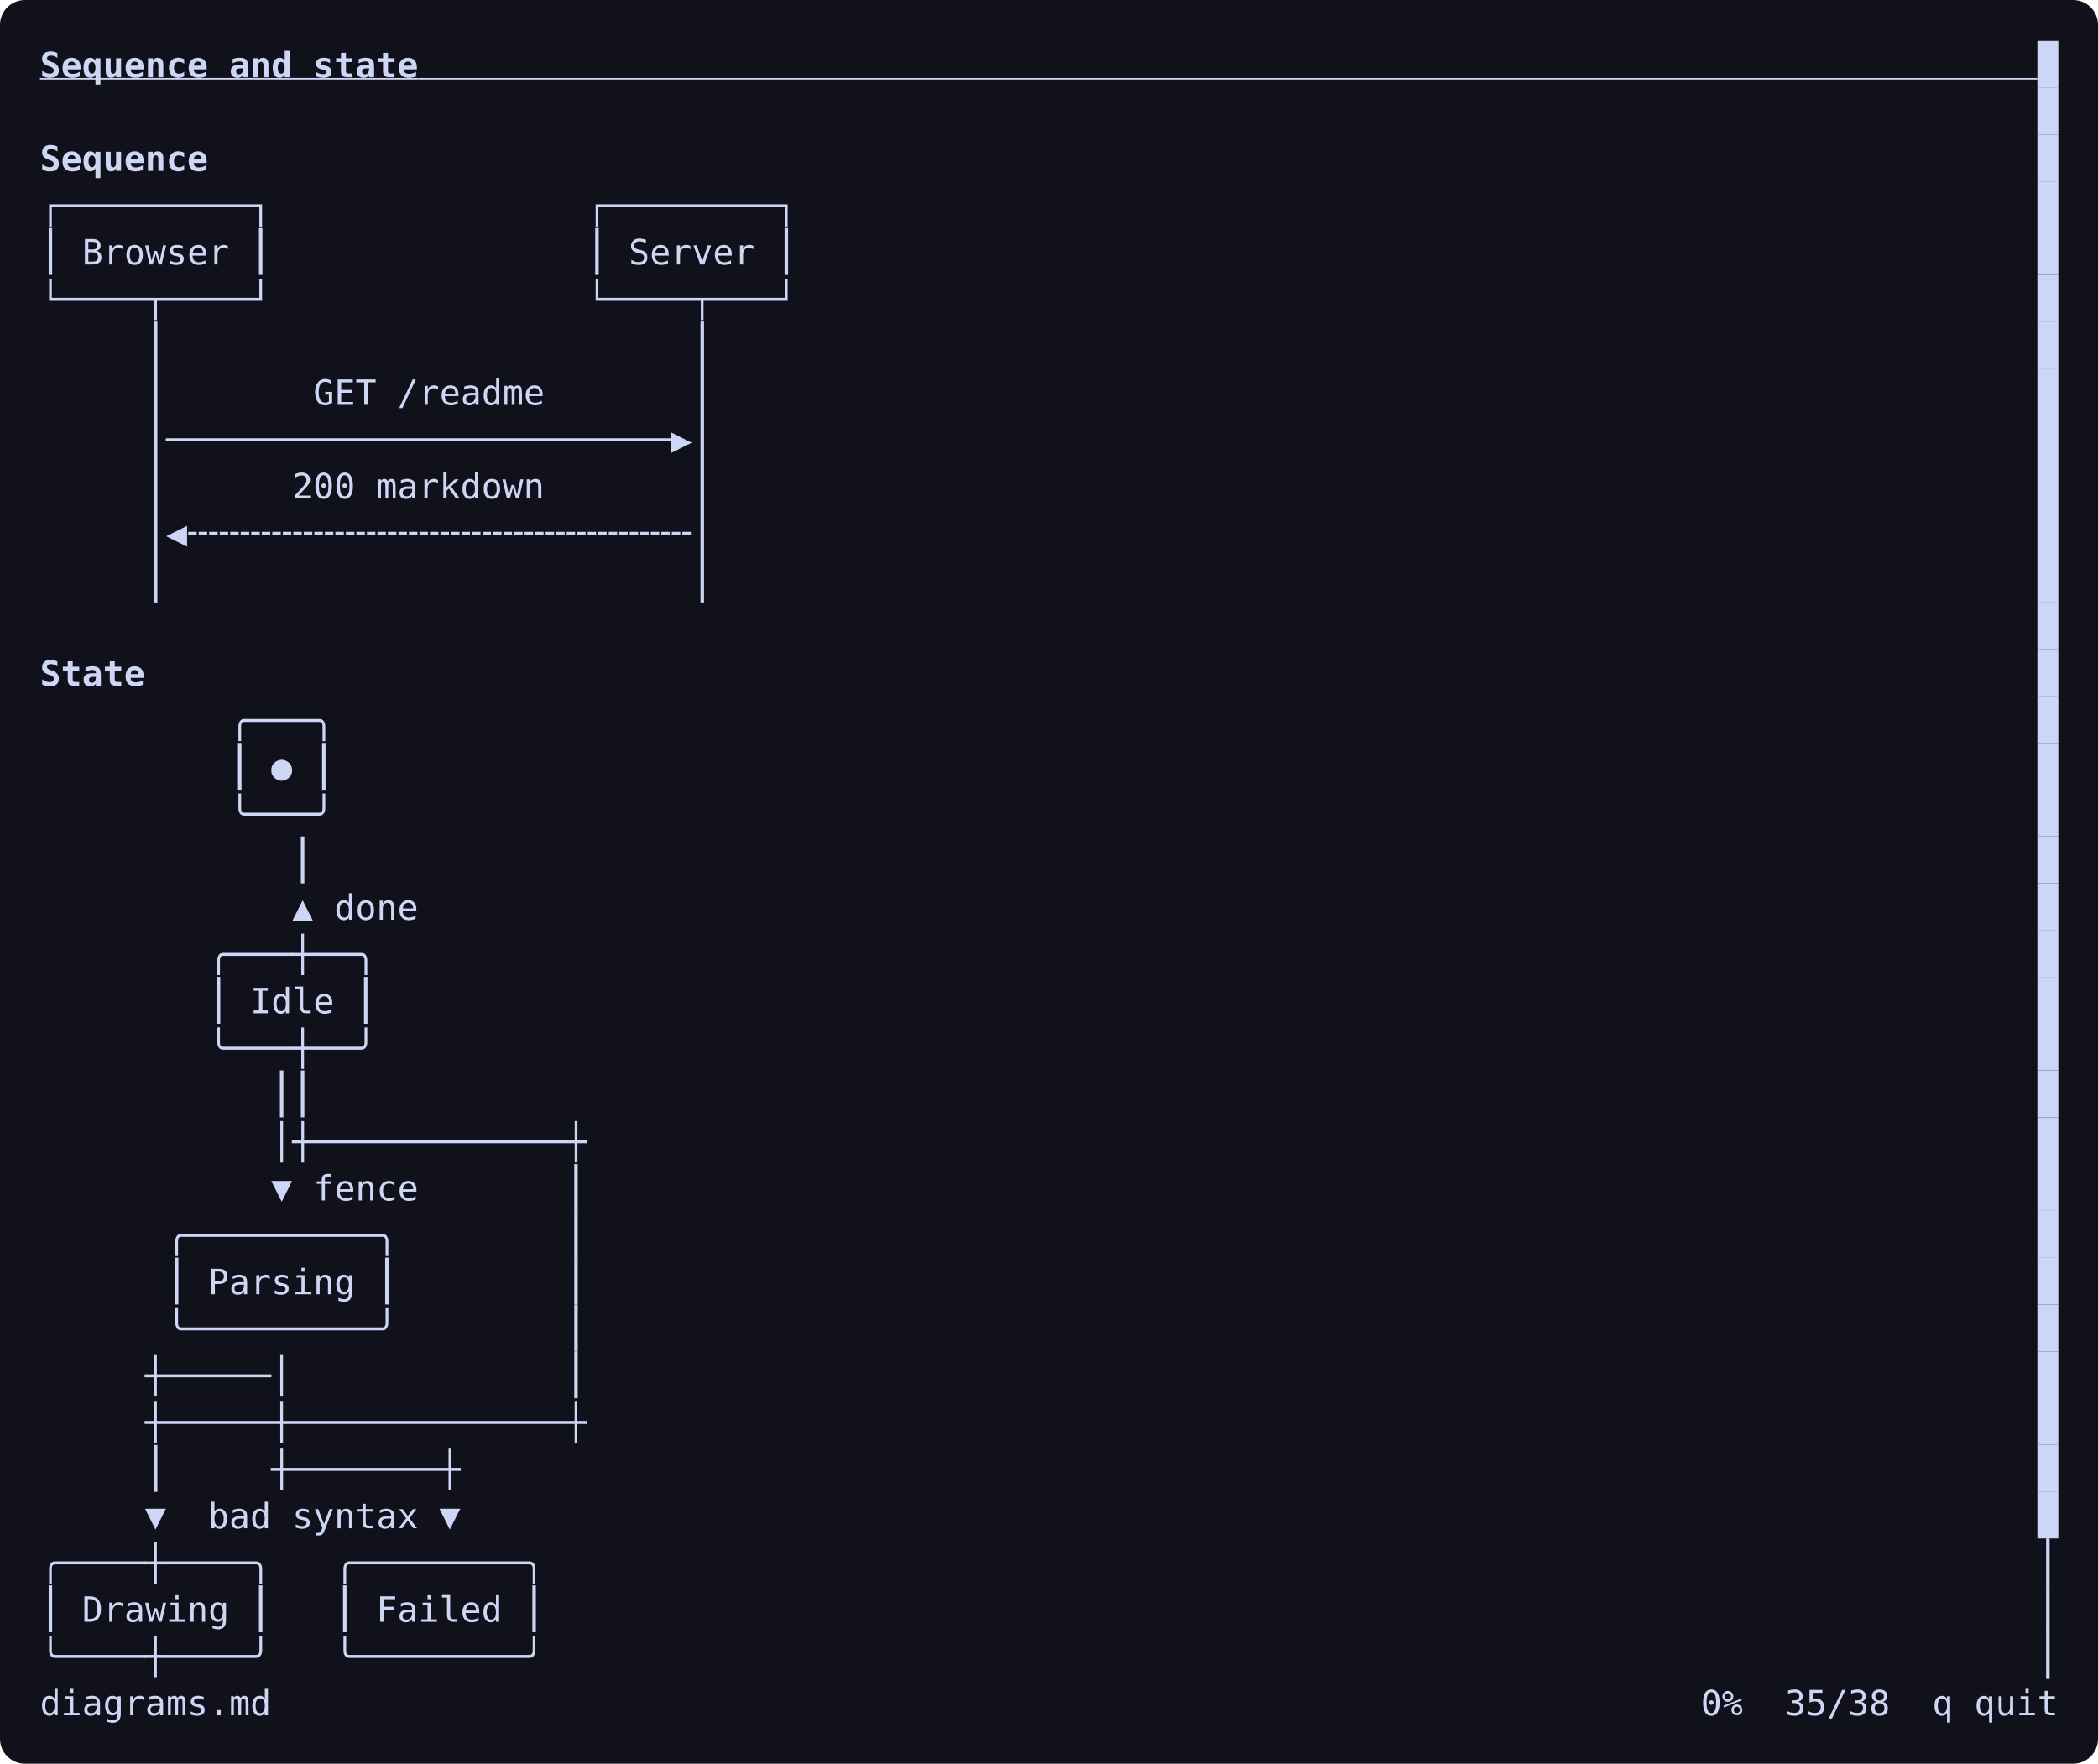
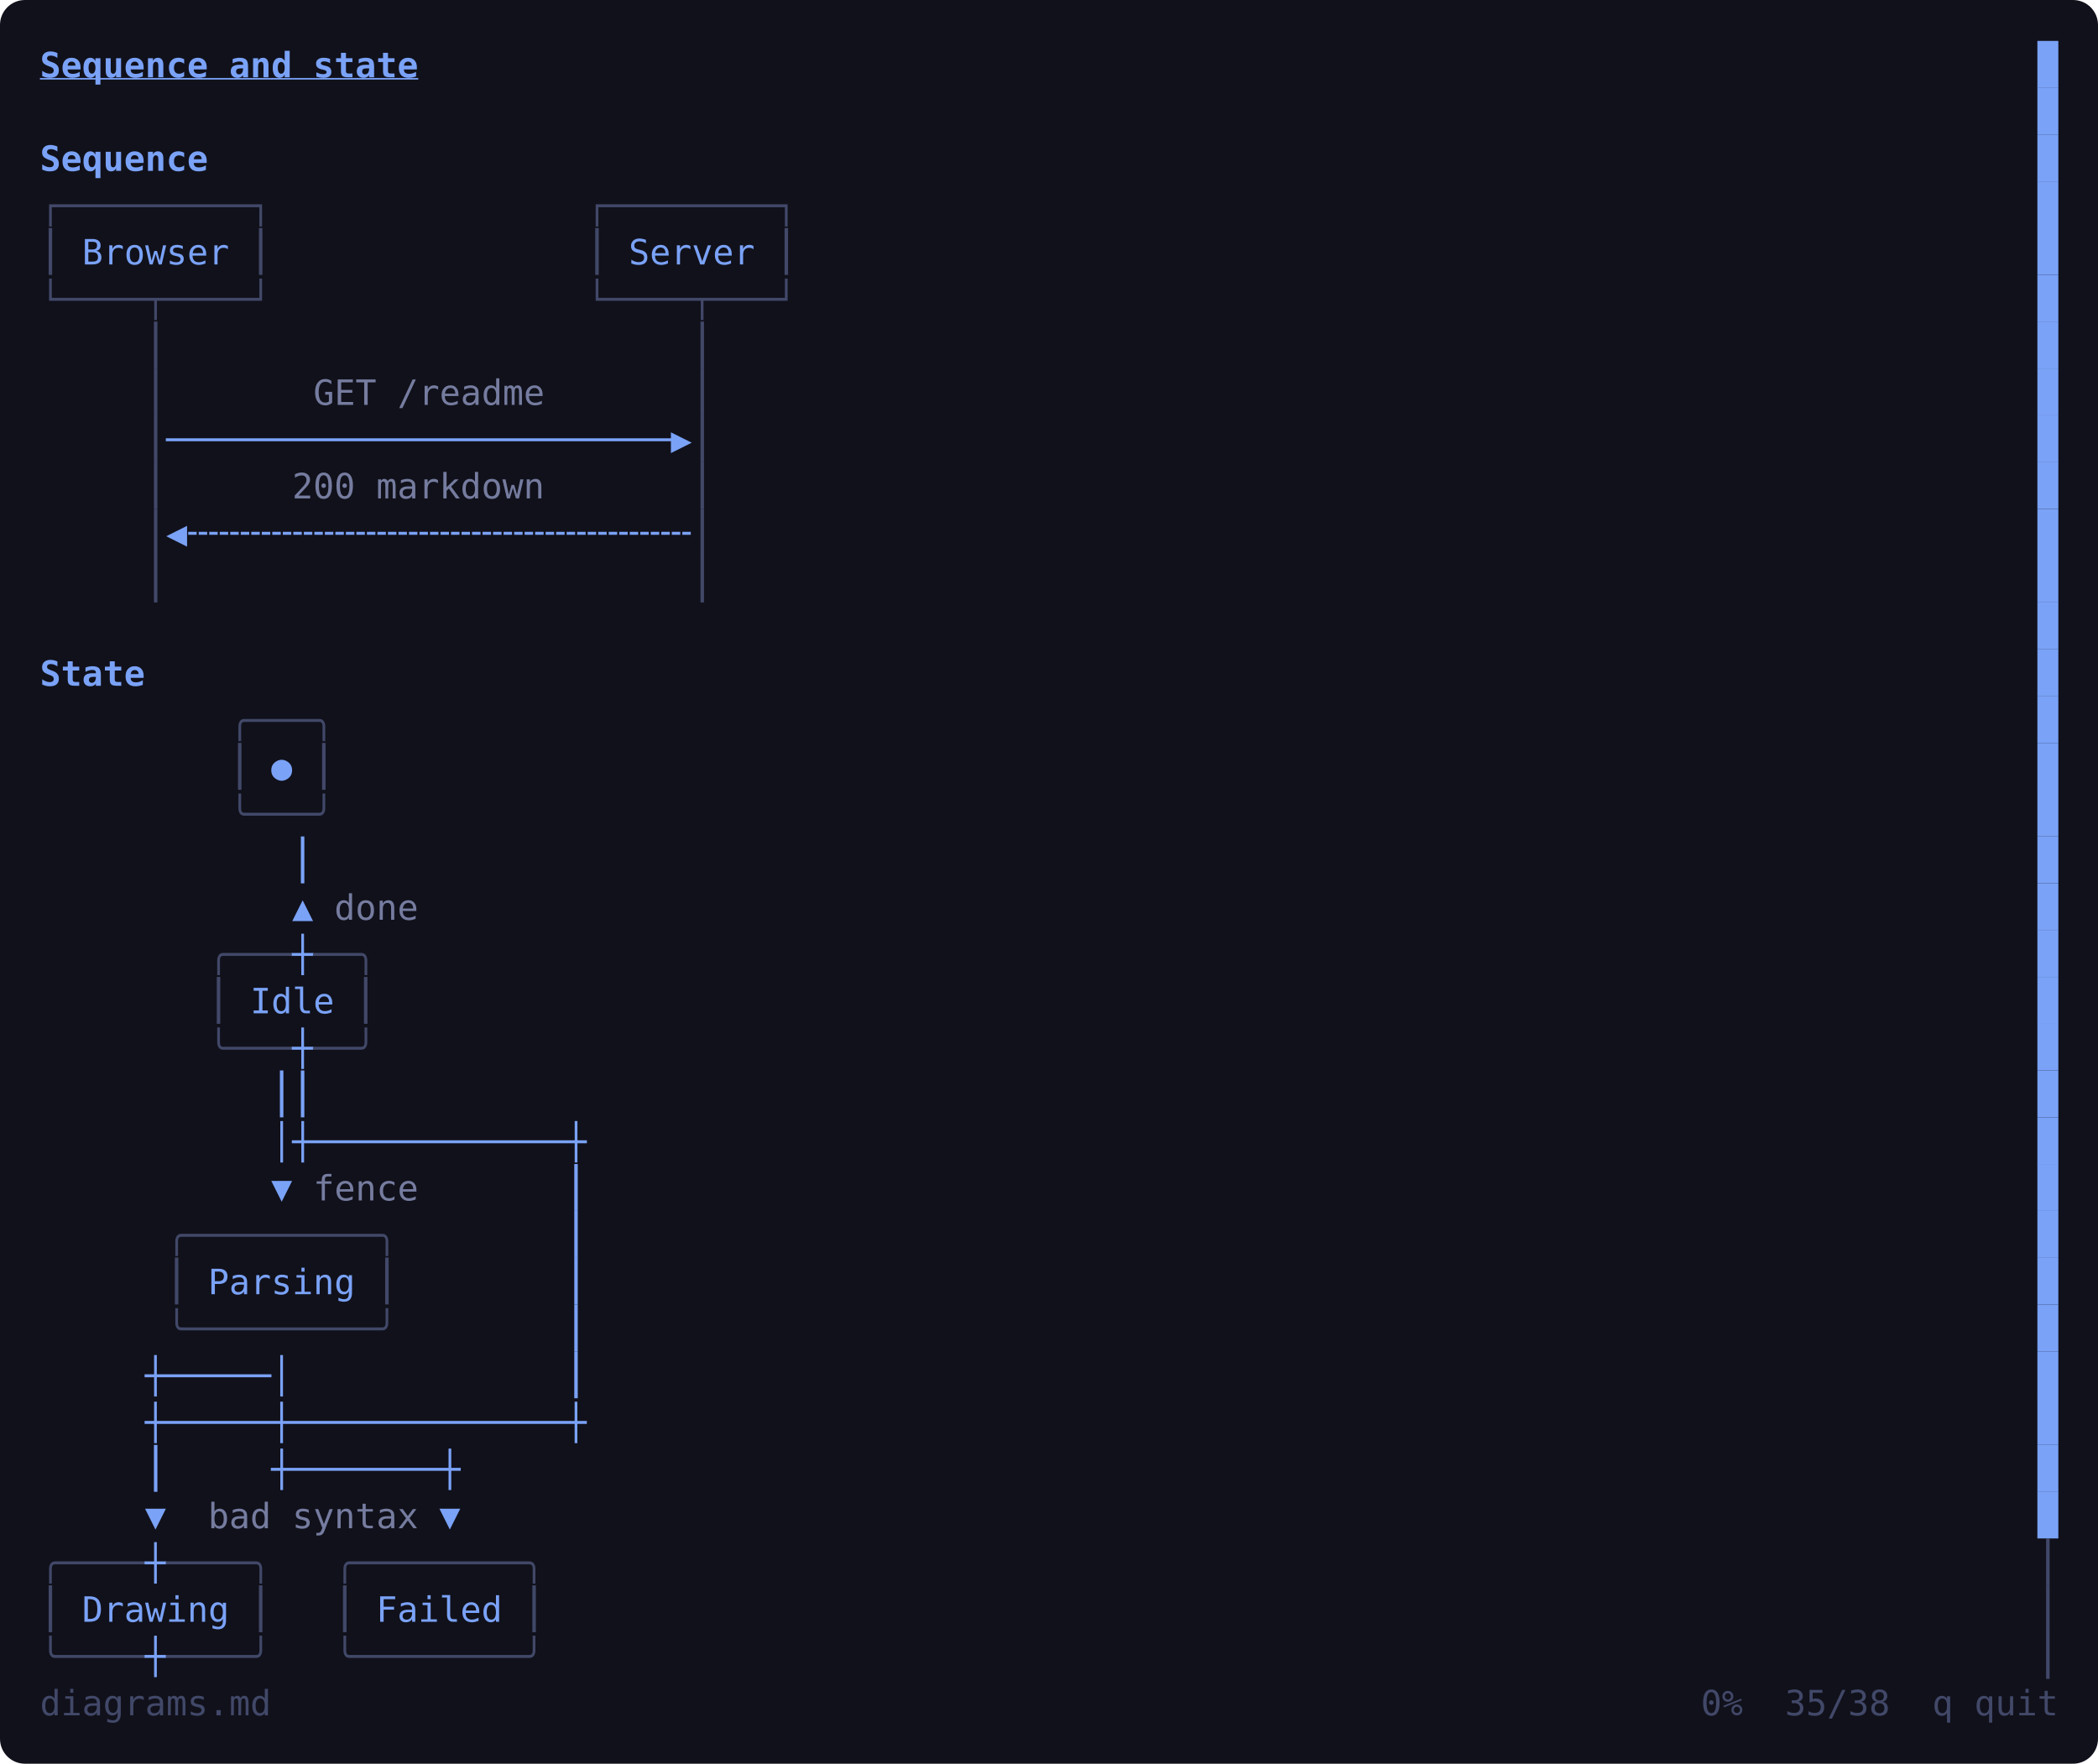
<svg xmlns="http://www.w3.org/2000/svg" width="841" height="707" viewBox="0 0 841 707" font-family="ui-monospace,SFMono-Regular,Menlo,Consolas,monospace" font-size="14" fill="#cdd6f4">
  <rect width="841" height="707" rx="10" fill="#11111b" />
-   <text x="16.0" y="31.0" textLength="101.1" lengthAdjust="spacingAndGlyphs" xml:space="preserve" font-weight="600" text-decoration="underline">Sequence and</text>
-   <text x="117.1" y="31.0" textLength="50.6" lengthAdjust="spacingAndGlyphs" xml:space="preserve" font-weight="600" text-decoration="underline"> state</text>
-   <text x="167.7" y="31.0" textLength="649.0" lengthAdjust="spacingAndGlyphs" xml:space="preserve" font-weight="600" text-decoration="underline">                                                                             </text>
-   <rect x="816.7" y="16.4" width="8.4" height="18.8" fill="#cdd6f4" />
+   <text x="16.0" y="31.0" textLength="101.1" lengthAdjust="spacingAndGlyphs" xml:space="preserve" fill="#7aa2f7" font-weight="600" text-decoration="underline">Sequence and</text>
+   <text x="117.1" y="31.0" textLength="50.6" lengthAdjust="spacingAndGlyphs" xml:space="preserve" fill="#7aa2f7" font-weight="600" text-decoration="underline"> state</text>
+   <text x="167.7" y="31.0" textLength="649.0" lengthAdjust="spacingAndGlyphs" xml:space="preserve">                                                                             </text>
+   <rect x="816.7" y="16.4" width="8.4" height="18.8" fill="#7aa2f7" />
  <text x="16.0" y="49.8" textLength="800.7" lengthAdjust="spacingAndGlyphs" xml:space="preserve">                                                                                               </text>
-   <rect x="816.7" y="35.1" width="8.4" height="18.8" fill="#cdd6f4" />
-   <text x="16.0" y="68.5" textLength="67.4" lengthAdjust="spacingAndGlyphs" xml:space="preserve" font-weight="600">Sequence</text>
-   <text x="83.4" y="68.5" textLength="733.2" lengthAdjust="spacingAndGlyphs" xml:space="preserve" font-weight="600">                                                                                       </text>
-   <rect x="816.7" y="53.9" width="8.4" height="18.8" fill="#cdd6f4" />
-   <text x="16.0" y="87.3" textLength="92.7" lengthAdjust="spacingAndGlyphs" xml:space="preserve">┌─────────┐</text>
+   <rect x="816.7" y="35.1" width="8.4" height="18.8" fill="#7aa2f7" />
+   <text x="16.0" y="68.5" textLength="67.4" lengthAdjust="spacingAndGlyphs" xml:space="preserve" fill="#7aa2f7" font-weight="600">Sequence</text>
+   <text x="83.4" y="68.5" textLength="733.2" lengthAdjust="spacingAndGlyphs" xml:space="preserve">                                                                                       </text>
+   <rect x="816.7" y="53.9" width="8.4" height="18.8" fill="#7aa2f7" />
+   <text x="16.0" y="87.3" textLength="92.7" lengthAdjust="spacingAndGlyphs" xml:space="preserve" fill="#414868">┌─────────┐</text>
  <text x="108.7" y="87.3" textLength="126.4" lengthAdjust="spacingAndGlyphs" xml:space="preserve">               </text>
-   <text x="235.1" y="87.3" textLength="84.3" lengthAdjust="spacingAndGlyphs" xml:space="preserve">┌────────┐</text>
+   <text x="235.1" y="87.3" textLength="84.3" lengthAdjust="spacingAndGlyphs" xml:space="preserve" fill="#414868">┌────────┐</text>
  <text x="319.4" y="87.3" textLength="497.3" lengthAdjust="spacingAndGlyphs" xml:space="preserve">                                                           </text>
-   <rect x="816.7" y="72.7" width="8.4" height="18.8" fill="#cdd6f4" />
-   <rect x="19.5" y="91.4" width="1.4" height="18.8" fill="#cdd6f4" />
+   <rect x="816.7" y="72.7" width="8.4" height="18.8" fill="#7aa2f7" />
+   <rect x="19.5" y="91.4" width="1.4" height="18.8" fill="#414868" />
  <text x="24.4" y="106.0" textLength="8.4" lengthAdjust="spacingAndGlyphs" xml:space="preserve"> </text>
-   <text x="32.9" y="106.0" textLength="59.0" lengthAdjust="spacingAndGlyphs" xml:space="preserve">Browser</text>
+   <text x="32.9" y="106.0" textLength="59.0" lengthAdjust="spacingAndGlyphs" xml:space="preserve" fill="#7aa2f7">Browser</text>
  <text x="91.9" y="106.0" textLength="8.4" lengthAdjust="spacingAndGlyphs" xml:space="preserve"> </text>
-   <rect x="103.8" y="91.4" width="1.4" height="18.8" fill="#cdd6f4" />
+   <rect x="103.8" y="91.4" width="1.4" height="18.8" fill="#414868" />
  <text x="108.7" y="106.0" textLength="126.4" lengthAdjust="spacingAndGlyphs" xml:space="preserve">               </text>
-   <rect x="238.6" y="91.4" width="1.4" height="18.8" fill="#cdd6f4" />
+   <rect x="238.6" y="91.4" width="1.4" height="18.8" fill="#414868" />
  <text x="243.6" y="106.0" textLength="8.4" lengthAdjust="spacingAndGlyphs" xml:space="preserve"> </text>
-   <text x="252.0" y="106.0" textLength="50.6" lengthAdjust="spacingAndGlyphs" xml:space="preserve">Server</text>
+   <text x="252.0" y="106.0" textLength="50.6" lengthAdjust="spacingAndGlyphs" xml:space="preserve" fill="#7aa2f7">Server</text>
  <text x="302.6" y="106.0" textLength="8.4" lengthAdjust="spacingAndGlyphs" xml:space="preserve"> </text>
-   <rect x="314.5" y="91.4" width="1.4" height="18.8" fill="#cdd6f4" />
+   <rect x="314.5" y="91.4" width="1.4" height="18.8" fill="#414868" />
  <text x="319.4" y="106.0" textLength="497.3" lengthAdjust="spacingAndGlyphs" xml:space="preserve">                                                           </text>
-   <rect x="816.7" y="91.4" width="8.4" height="18.8" fill="#cdd6f4" />
-   <text x="16.0" y="124.8" textLength="92.7" lengthAdjust="spacingAndGlyphs" xml:space="preserve">└────┬────┘</text>
+   <rect x="816.7" y="91.4" width="8.4" height="18.8" fill="#7aa2f7" />
+   <text x="16.0" y="124.8" textLength="92.7" lengthAdjust="spacingAndGlyphs" xml:space="preserve" fill="#414868">└────┬────┘</text>
  <text x="108.7" y="124.8" textLength="126.4" lengthAdjust="spacingAndGlyphs" xml:space="preserve">               </text>
-   <text x="235.1" y="124.8" textLength="84.3" lengthAdjust="spacingAndGlyphs" xml:space="preserve">└────┬───┘</text>
+   <text x="235.1" y="124.8" textLength="84.3" lengthAdjust="spacingAndGlyphs" xml:space="preserve" fill="#414868">└────┬───┘</text>
  <text x="319.4" y="124.8" textLength="497.3" lengthAdjust="spacingAndGlyphs" xml:space="preserve">                                                           </text>
-   <rect x="816.7" y="110.2" width="8.4" height="18.8" fill="#cdd6f4" />
+   <rect x="816.7" y="110.2" width="8.4" height="18.8" fill="#7aa2f7" />
  <text x="16.0" y="143.6" textLength="42.1" lengthAdjust="spacingAndGlyphs" xml:space="preserve">     </text>
-   <rect x="61.7" y="128.9" width="1.4" height="18.8" fill="#cdd6f4" />
+   <rect x="61.7" y="128.9" width="1.4" height="18.8" fill="#414868" />
  <text x="66.6" y="143.6" textLength="210.7" lengthAdjust="spacingAndGlyphs" xml:space="preserve">                         </text>
-   <rect x="280.8" y="128.9" width="1.4" height="18.8" fill="#cdd6f4" />
+   <rect x="280.8" y="128.9" width="1.4" height="18.8" fill="#414868" />
  <text x="285.7" y="143.6" textLength="531.0" lengthAdjust="spacingAndGlyphs" xml:space="preserve">                                                               </text>
-   <rect x="816.7" y="128.9" width="8.4" height="18.8" fill="#cdd6f4" />
+   <rect x="816.7" y="128.9" width="8.4" height="18.8" fill="#7aa2f7" />
  <text x="16.0" y="162.3" textLength="42.1" lengthAdjust="spacingAndGlyphs" xml:space="preserve">     </text>
-   <rect x="61.7" y="147.7" width="1.4" height="18.8" fill="#cdd6f4" />
+   <rect x="61.7" y="147.7" width="1.4" height="18.8" fill="#414868" />
  <text x="66.6" y="162.3" textLength="59.0" lengthAdjust="spacingAndGlyphs" xml:space="preserve">       </text>
-   <text x="125.6" y="162.3" textLength="92.7" lengthAdjust="spacingAndGlyphs" xml:space="preserve">GET /readme</text>
+   <text x="125.6" y="162.3" textLength="92.7" lengthAdjust="spacingAndGlyphs" xml:space="preserve" fill="#757c9f">GET /readme</text>
  <text x="218.3" y="162.3" textLength="59.0" lengthAdjust="spacingAndGlyphs" xml:space="preserve">       </text>
-   <rect x="280.8" y="147.7" width="1.4" height="18.8" fill="#cdd6f4" />
+   <rect x="280.8" y="147.7" width="1.4" height="18.8" fill="#414868" />
  <text x="285.7" y="162.3" textLength="531.0" lengthAdjust="spacingAndGlyphs" xml:space="preserve">                                                               </text>
-   <rect x="816.7" y="147.7" width="8.4" height="18.8" fill="#cdd6f4" />
+   <rect x="816.7" y="147.7" width="8.4" height="18.8" fill="#7aa2f7" />
  <text x="16.0" y="181.1" textLength="42.1" lengthAdjust="spacingAndGlyphs" xml:space="preserve">     </text>
-   <rect x="61.7" y="166.5" width="1.4" height="18.8" fill="#cdd6f4" />
-   <text x="66.6" y="181.1" textLength="210.7" lengthAdjust="spacingAndGlyphs" xml:space="preserve">────────────────────────▶</text>
-   <rect x="280.8" y="166.5" width="1.4" height="18.8" fill="#cdd6f4" />
+   <rect x="61.7" y="166.5" width="1.4" height="18.8" fill="#414868" />
+   <text x="66.6" y="181.1" textLength="210.7" lengthAdjust="spacingAndGlyphs" xml:space="preserve" fill="#7aa2f7">────────────────────────▶</text>
+   <rect x="280.8" y="166.5" width="1.4" height="18.8" fill="#414868" />
  <text x="285.7" y="181.1" textLength="531.0" lengthAdjust="spacingAndGlyphs" xml:space="preserve">                                                               </text>
-   <rect x="816.7" y="166.5" width="8.4" height="18.8" fill="#cdd6f4" />
+   <rect x="816.7" y="166.5" width="8.4" height="18.8" fill="#7aa2f7" />
  <text x="16.0" y="199.8" textLength="42.1" lengthAdjust="spacingAndGlyphs" xml:space="preserve">     </text>
-   <rect x="61.7" y="185.2" width="1.4" height="18.8" fill="#cdd6f4" />
+   <rect x="61.7" y="185.2" width="1.4" height="18.8" fill="#414868" />
  <text x="66.6" y="199.8" textLength="50.6" lengthAdjust="spacingAndGlyphs" xml:space="preserve">      </text>
-   <text x="117.1" y="199.8" textLength="101.1" lengthAdjust="spacingAndGlyphs" xml:space="preserve">200 markdown</text>
+   <text x="117.1" y="199.8" textLength="101.1" lengthAdjust="spacingAndGlyphs" xml:space="preserve" fill="#757c9f">200 markdown</text>
  <text x="218.3" y="199.8" textLength="59.0" lengthAdjust="spacingAndGlyphs" xml:space="preserve">       </text>
-   <rect x="280.8" y="185.2" width="1.4" height="18.8" fill="#cdd6f4" />
+   <rect x="280.8" y="185.2" width="1.4" height="18.8" fill="#414868" />
  <text x="285.7" y="199.8" textLength="531.0" lengthAdjust="spacingAndGlyphs" xml:space="preserve">                                                               </text>
-   <rect x="816.7" y="185.2" width="8.4" height="18.8" fill="#cdd6f4" />
+   <rect x="816.7" y="185.2" width="8.4" height="18.8" fill="#7aa2f7" />
  <text x="16.0" y="218.6" textLength="42.1" lengthAdjust="spacingAndGlyphs" xml:space="preserve">     </text>
-   <rect x="61.7" y="204.0" width="1.4" height="18.8" fill="#cdd6f4" />
-   <text x="66.6" y="218.6" textLength="210.7" lengthAdjust="spacingAndGlyphs" xml:space="preserve">◀╌╌╌╌╌╌╌╌╌╌╌╌╌╌╌╌╌╌╌╌╌╌╌╌</text>
-   <rect x="280.8" y="204.0" width="1.4" height="18.8" fill="#cdd6f4" />
+   <rect x="61.7" y="204.0" width="1.4" height="18.8" fill="#414868" />
+   <text x="66.6" y="218.6" textLength="210.7" lengthAdjust="spacingAndGlyphs" xml:space="preserve" fill="#7aa2f7">◀╌╌╌╌╌╌╌╌╌╌╌╌╌╌╌╌╌╌╌╌╌╌╌╌</text>
+   <rect x="280.8" y="204.0" width="1.4" height="18.8" fill="#414868" />
  <text x="285.7" y="218.6" textLength="531.0" lengthAdjust="spacingAndGlyphs" xml:space="preserve">                                                               </text>
-   <rect x="816.7" y="204.0" width="8.4" height="18.8" fill="#cdd6f4" />
+   <rect x="816.7" y="204.0" width="8.4" height="18.8" fill="#7aa2f7" />
  <text x="16.0" y="237.4" textLength="42.1" lengthAdjust="spacingAndGlyphs" xml:space="preserve">     </text>
-   <rect x="61.7" y="222.7" width="1.4" height="18.8" fill="#cdd6f4" />
+   <rect x="61.7" y="222.7" width="1.4" height="18.8" fill="#414868" />
  <text x="66.6" y="237.4" textLength="210.7" lengthAdjust="spacingAndGlyphs" xml:space="preserve">                         </text>
-   <rect x="280.8" y="222.7" width="1.4" height="18.8" fill="#cdd6f4" />
+   <rect x="280.8" y="222.7" width="1.4" height="18.8" fill="#414868" />
  <text x="285.7" y="237.4" textLength="531.0" lengthAdjust="spacingAndGlyphs" xml:space="preserve">                                                               </text>
-   <rect x="816.7" y="222.7" width="8.4" height="18.8" fill="#cdd6f4" />
+   <rect x="816.7" y="222.7" width="8.4" height="18.8" fill="#7aa2f7" />
  <text x="16.0" y="256.1" textLength="800.7" lengthAdjust="spacingAndGlyphs" xml:space="preserve">                                                                                               </text>
-   <rect x="816.7" y="241.5" width="8.4" height="18.8" fill="#cdd6f4" />
-   <text x="16.0" y="274.9" textLength="42.1" lengthAdjust="spacingAndGlyphs" xml:space="preserve" font-weight="600">State</text>
-   <text x="58.1" y="274.9" textLength="758.5" lengthAdjust="spacingAndGlyphs" xml:space="preserve" font-weight="600">                                                                                          </text>
-   <rect x="816.7" y="260.3" width="8.4" height="18.8" fill="#cdd6f4" />
+   <rect x="816.7" y="241.5" width="8.4" height="18.8" fill="#7aa2f7" />
+   <text x="16.0" y="274.9" textLength="42.1" lengthAdjust="spacingAndGlyphs" xml:space="preserve" fill="#7aa2f7" font-weight="600">State</text>
+   <text x="58.1" y="274.9" textLength="758.5" lengthAdjust="spacingAndGlyphs" xml:space="preserve">                                                                                          </text>
+   <rect x="816.7" y="260.3" width="8.4" height="18.8" fill="#7aa2f7" />
  <text x="16.0" y="293.6" textLength="75.9" lengthAdjust="spacingAndGlyphs" xml:space="preserve">         </text>
-   <text x="91.9" y="293.6" textLength="42.1" lengthAdjust="spacingAndGlyphs" xml:space="preserve">╭───╮</text>
+   <text x="91.9" y="293.6" textLength="42.1" lengthAdjust="spacingAndGlyphs" xml:space="preserve" fill="#414868">╭───╮</text>
  <text x="134.0" y="293.6" textLength="682.7" lengthAdjust="spacingAndGlyphs" xml:space="preserve">                                                                                 </text>
-   <rect x="816.7" y="279.0" width="8.4" height="18.8" fill="#cdd6f4" />
+   <rect x="816.7" y="279.0" width="8.4" height="18.8" fill="#7aa2f7" />
  <text x="16.0" y="312.4" textLength="75.9" lengthAdjust="spacingAndGlyphs" xml:space="preserve">         </text>
-   <rect x="95.4" y="297.8" width="1.4" height="18.8" fill="#cdd6f4" />
+   <rect x="95.4" y="297.8" width="1.4" height="18.8" fill="#414868" />
  <text x="100.3" y="312.4" textLength="8.4" lengthAdjust="spacingAndGlyphs" xml:space="preserve"> </text>
-   <text x="108.7" y="312.4" textLength="8.4" lengthAdjust="spacingAndGlyphs" xml:space="preserve">●</text>
+   <text x="108.7" y="312.4" textLength="8.4" lengthAdjust="spacingAndGlyphs" xml:space="preserve" fill="#7aa2f7">●</text>
  <text x="117.1" y="312.4" textLength="8.4" lengthAdjust="spacingAndGlyphs" xml:space="preserve"> </text>
-   <rect x="129.1" y="297.8" width="1.4" height="18.8" fill="#cdd6f4" />
+   <rect x="129.1" y="297.8" width="1.4" height="18.8" fill="#414868" />
  <text x="134.0" y="312.4" textLength="682.7" lengthAdjust="spacingAndGlyphs" xml:space="preserve">                                                                                 </text>
-   <rect x="816.7" y="297.8" width="8.4" height="18.8" fill="#cdd6f4" />
+   <rect x="816.7" y="297.8" width="8.4" height="18.8" fill="#7aa2f7" />
  <text x="16.0" y="331.2" textLength="75.9" lengthAdjust="spacingAndGlyphs" xml:space="preserve">         </text>
-   <text x="91.9" y="331.2" textLength="42.1" lengthAdjust="spacingAndGlyphs" xml:space="preserve">╰───╯</text>
+   <text x="91.9" y="331.2" textLength="42.1" lengthAdjust="spacingAndGlyphs" xml:space="preserve" fill="#414868">╰───╯</text>
  <text x="134.0" y="331.2" textLength="682.7" lengthAdjust="spacingAndGlyphs" xml:space="preserve">                                                                                 </text>
-   <rect x="816.7" y="316.5" width="8.4" height="18.8" fill="#cdd6f4" />
+   <rect x="816.7" y="316.5" width="8.4" height="18.8" fill="#7aa2f7" />
  <text x="16.0" y="349.9" textLength="101.1" lengthAdjust="spacingAndGlyphs" xml:space="preserve">            </text>
-   <rect x="120.6" y="335.3" width="1.4" height="18.8" fill="#cdd6f4" />
+   <rect x="120.6" y="335.3" width="1.4" height="18.8" fill="#7aa2f7" />
  <text x="125.6" y="349.9" textLength="691.1" lengthAdjust="spacingAndGlyphs" xml:space="preserve">                                                                                  </text>
-   <rect x="816.7" y="335.3" width="8.4" height="18.8" fill="#cdd6f4" />
+   <rect x="816.7" y="335.3" width="8.4" height="18.8" fill="#7aa2f7" />
  <text x="16.0" y="368.7" textLength="101.1" lengthAdjust="spacingAndGlyphs" xml:space="preserve">            </text>
-   <text x="117.1" y="368.7" textLength="8.4" lengthAdjust="spacingAndGlyphs" xml:space="preserve">▲</text>
+   <text x="117.1" y="368.7" textLength="8.4" lengthAdjust="spacingAndGlyphs" xml:space="preserve" fill="#7aa2f7">▲</text>
  <text x="125.6" y="368.7" textLength="8.4" lengthAdjust="spacingAndGlyphs" xml:space="preserve"> </text>
-   <text x="134.0" y="368.7" textLength="33.7" lengthAdjust="spacingAndGlyphs" xml:space="preserve">done</text>
+   <text x="134.0" y="368.7" textLength="33.7" lengthAdjust="spacingAndGlyphs" xml:space="preserve" fill="#757c9f">done</text>
  <text x="167.7" y="368.7" textLength="649.0" lengthAdjust="spacingAndGlyphs" xml:space="preserve">                                                                             </text>
-   <rect x="816.7" y="354.1" width="8.4" height="18.8" fill="#cdd6f4" />
+   <rect x="816.7" y="354.1" width="8.4" height="18.8" fill="#7aa2f7" />
  <text x="16.0" y="387.4" textLength="67.4" lengthAdjust="spacingAndGlyphs" xml:space="preserve">        </text>
-   <text x="83.4" y="387.4" textLength="33.7" lengthAdjust="spacingAndGlyphs" xml:space="preserve">╭───</text>
-   <text x="117.1" y="387.4" textLength="8.4" lengthAdjust="spacingAndGlyphs" xml:space="preserve">┼</text>
-   <text x="125.6" y="387.4" textLength="25.3" lengthAdjust="spacingAndGlyphs" xml:space="preserve">──╮</text>
+   <text x="83.4" y="387.4" textLength="33.7" lengthAdjust="spacingAndGlyphs" xml:space="preserve" fill="#414868">╭───</text>
+   <text x="117.1" y="387.4" textLength="8.4" lengthAdjust="spacingAndGlyphs" xml:space="preserve" fill="#7aa2f7">┼</text>
+   <text x="125.6" y="387.4" textLength="25.3" lengthAdjust="spacingAndGlyphs" xml:space="preserve" fill="#414868">──╮</text>
  <text x="150.8" y="387.4" textLength="665.8" lengthAdjust="spacingAndGlyphs" xml:space="preserve">                                                                               </text>
-   <rect x="816.7" y="372.8" width="8.4" height="18.8" fill="#cdd6f4" />
+   <rect x="816.7" y="372.8" width="8.4" height="18.8" fill="#7aa2f7" />
  <text x="16.0" y="406.2" textLength="67.4" lengthAdjust="spacingAndGlyphs" xml:space="preserve">        </text>
-   <rect x="86.9" y="391.6" width="1.4" height="18.8" fill="#cdd6f4" />
+   <rect x="86.9" y="391.6" width="1.4" height="18.8" fill="#414868" />
  <text x="91.9" y="406.2" textLength="8.4" lengthAdjust="spacingAndGlyphs" xml:space="preserve"> </text>
-   <text x="100.3" y="406.2" textLength="33.7" lengthAdjust="spacingAndGlyphs" xml:space="preserve">Idle</text>
+   <text x="100.3" y="406.2" textLength="33.7" lengthAdjust="spacingAndGlyphs" xml:space="preserve" fill="#7aa2f7">Idle</text>
  <text x="134.0" y="406.2" textLength="8.4" lengthAdjust="spacingAndGlyphs" xml:space="preserve"> </text>
-   <rect x="145.9" y="391.6" width="1.4" height="18.8" fill="#cdd6f4" />
+   <rect x="145.9" y="391.6" width="1.4" height="18.8" fill="#414868" />
  <text x="150.8" y="406.2" textLength="665.8" lengthAdjust="spacingAndGlyphs" xml:space="preserve">                                                                               </text>
-   <rect x="816.7" y="391.6" width="8.4" height="18.8" fill="#cdd6f4" />
+   <rect x="816.7" y="391.6" width="8.4" height="18.8" fill="#7aa2f7" />
  <text x="16.0" y="425.0" textLength="67.4" lengthAdjust="spacingAndGlyphs" xml:space="preserve">        </text>
-   <text x="83.4" y="425.0" textLength="33.7" lengthAdjust="spacingAndGlyphs" xml:space="preserve">╰───</text>
-   <text x="117.1" y="425.0" textLength="8.4" lengthAdjust="spacingAndGlyphs" xml:space="preserve">┼</text>
-   <text x="125.6" y="425.0" textLength="25.3" lengthAdjust="spacingAndGlyphs" xml:space="preserve">──╯</text>
+   <text x="83.4" y="425.0" textLength="33.7" lengthAdjust="spacingAndGlyphs" xml:space="preserve" fill="#414868">╰───</text>
+   <text x="117.1" y="425.0" textLength="8.4" lengthAdjust="spacingAndGlyphs" xml:space="preserve" fill="#7aa2f7">┼</text>
+   <text x="125.6" y="425.0" textLength="25.3" lengthAdjust="spacingAndGlyphs" xml:space="preserve" fill="#414868">──╯</text>
  <text x="150.8" y="425.0" textLength="665.8" lengthAdjust="spacingAndGlyphs" xml:space="preserve">                                                                               </text>
-   <rect x="816.7" y="410.3" width="8.4" height="18.8" fill="#cdd6f4" />
+   <rect x="816.7" y="410.3" width="8.4" height="18.8" fill="#7aa2f7" />
  <text x="16.0" y="443.7" textLength="92.7" lengthAdjust="spacingAndGlyphs" xml:space="preserve">           </text>
-   <rect x="112.2" y="429.1" width="1.4" height="18.8" fill="#cdd6f4" />
-   <rect x="120.6" y="429.1" width="1.4" height="18.8" fill="#cdd6f4" />
+   <rect x="112.2" y="429.1" width="1.4" height="18.8" fill="#7aa2f7" />
+   <rect x="120.6" y="429.1" width="1.4" height="18.8" fill="#7aa2f7" />
  <text x="125.6" y="443.7" textLength="691.1" lengthAdjust="spacingAndGlyphs" xml:space="preserve">                                                                                  </text>
-   <rect x="816.7" y="429.1" width="8.4" height="18.8" fill="#cdd6f4" />
+   <rect x="816.7" y="429.1" width="8.4" height="18.8" fill="#7aa2f7" />
  <text x="16.0" y="462.5" textLength="92.7" lengthAdjust="spacingAndGlyphs" xml:space="preserve">           </text>
-   <text x="108.7" y="462.5" textLength="126.4" lengthAdjust="spacingAndGlyphs" xml:space="preserve">│┼────────────┼</text>
+   <text x="108.7" y="462.5" textLength="126.4" lengthAdjust="spacingAndGlyphs" xml:space="preserve" fill="#7aa2f7">│┼────────────┼</text>
  <text x="235.1" y="462.5" textLength="581.5" lengthAdjust="spacingAndGlyphs" xml:space="preserve">                                                                     </text>
-   <rect x="816.7" y="447.9" width="8.4" height="18.8" fill="#cdd6f4" />
+   <rect x="816.7" y="447.9" width="8.4" height="18.8" fill="#7aa2f7" />
  <text x="16.0" y="481.2" textLength="92.7" lengthAdjust="spacingAndGlyphs" xml:space="preserve">           </text>
-   <text x="108.7" y="481.2" textLength="8.4" lengthAdjust="spacingAndGlyphs" xml:space="preserve">▼</text>
+   <text x="108.7" y="481.2" textLength="8.4" lengthAdjust="spacingAndGlyphs" xml:space="preserve" fill="#7aa2f7">▼</text>
  <text x="117.1" y="481.2" textLength="8.4" lengthAdjust="spacingAndGlyphs" xml:space="preserve"> </text>
-   <text x="125.6" y="481.2" textLength="42.1" lengthAdjust="spacingAndGlyphs" xml:space="preserve">fence</text>
+   <text x="125.6" y="481.2" textLength="42.1" lengthAdjust="spacingAndGlyphs" xml:space="preserve" fill="#757c9f">fence</text>
  <text x="167.7" y="481.2" textLength="59.0" lengthAdjust="spacingAndGlyphs" xml:space="preserve">       </text>
-   <rect x="230.2" y="466.6" width="1.4" height="18.8" fill="#cdd6f4" />
+   <rect x="230.2" y="466.6" width="1.4" height="18.8" fill="#7aa2f7" />
  <text x="235.1" y="481.2" textLength="581.5" lengthAdjust="spacingAndGlyphs" xml:space="preserve">                                                                     </text>
-   <rect x="816.7" y="466.6" width="8.4" height="18.8" fill="#cdd6f4" />
+   <rect x="816.7" y="466.6" width="8.4" height="18.8" fill="#7aa2f7" />
  <text x="16.0" y="500.0" textLength="50.6" lengthAdjust="spacingAndGlyphs" xml:space="preserve">      </text>
-   <text x="66.6" y="500.0" textLength="92.7" lengthAdjust="spacingAndGlyphs" xml:space="preserve">╭─────────╮</text>
+   <text x="66.6" y="500.0" textLength="92.7" lengthAdjust="spacingAndGlyphs" xml:space="preserve" fill="#414868">╭─────────╮</text>
  <text x="159.3" y="500.0" textLength="67.4" lengthAdjust="spacingAndGlyphs" xml:space="preserve">        </text>
-   <rect x="230.2" y="485.4" width="1.4" height="18.8" fill="#cdd6f4" />
+   <rect x="230.2" y="485.4" width="1.4" height="18.8" fill="#7aa2f7" />
  <text x="235.1" y="500.0" textLength="581.5" lengthAdjust="spacingAndGlyphs" xml:space="preserve">                                                                     </text>
-   <rect x="816.7" y="485.4" width="8.4" height="18.8" fill="#cdd6f4" />
+   <rect x="816.7" y="485.4" width="8.4" height="18.8" fill="#7aa2f7" />
  <text x="16.0" y="518.8" textLength="50.6" lengthAdjust="spacingAndGlyphs" xml:space="preserve">      </text>
-   <rect x="70.1" y="504.1" width="1.4" height="18.8" fill="#cdd6f4" />
+   <rect x="70.1" y="504.1" width="1.4" height="18.8" fill="#414868" />
  <text x="75.0" y="518.8" textLength="8.4" lengthAdjust="spacingAndGlyphs" xml:space="preserve"> </text>
-   <text x="83.4" y="518.8" textLength="59.0" lengthAdjust="spacingAndGlyphs" xml:space="preserve">Parsing</text>
+   <text x="83.4" y="518.8" textLength="59.0" lengthAdjust="spacingAndGlyphs" xml:space="preserve" fill="#7aa2f7">Parsing</text>
  <text x="142.4" y="518.8" textLength="8.4" lengthAdjust="spacingAndGlyphs" xml:space="preserve"> </text>
-   <rect x="154.4" y="504.1" width="1.4" height="18.8" fill="#cdd6f4" />
+   <rect x="154.4" y="504.1" width="1.4" height="18.8" fill="#414868" />
  <text x="159.3" y="518.8" textLength="67.4" lengthAdjust="spacingAndGlyphs" xml:space="preserve">        </text>
-   <rect x="230.2" y="504.1" width="1.4" height="18.8" fill="#cdd6f4" />
+   <rect x="230.2" y="504.1" width="1.4" height="18.8" fill="#7aa2f7" />
  <text x="235.1" y="518.8" textLength="581.5" lengthAdjust="spacingAndGlyphs" xml:space="preserve">                                                                     </text>
-   <rect x="816.7" y="504.1" width="8.4" height="18.8" fill="#cdd6f4" />
+   <rect x="816.7" y="504.1" width="8.4" height="18.8" fill="#7aa2f7" />
  <text x="16.0" y="537.5" textLength="50.6" lengthAdjust="spacingAndGlyphs" xml:space="preserve">      </text>
-   <text x="66.6" y="537.5" textLength="92.7" lengthAdjust="spacingAndGlyphs" xml:space="preserve">╰─────────╯</text>
+   <text x="66.6" y="537.5" textLength="92.7" lengthAdjust="spacingAndGlyphs" xml:space="preserve" fill="#414868">╰─────────╯</text>
  <text x="159.3" y="537.5" textLength="67.4" lengthAdjust="spacingAndGlyphs" xml:space="preserve">        </text>
-   <rect x="230.2" y="522.9" width="1.4" height="18.8" fill="#cdd6f4" />
+   <rect x="230.2" y="522.9" width="1.4" height="18.8" fill="#7aa2f7" />
  <text x="235.1" y="537.5" textLength="581.5" lengthAdjust="spacingAndGlyphs" xml:space="preserve">                                                                     </text>
-   <rect x="816.7" y="522.9" width="8.4" height="18.8" fill="#cdd6f4" />
+   <rect x="816.7" y="522.9" width="8.4" height="18.8" fill="#7aa2f7" />
  <text x="16.0" y="556.3" textLength="42.1" lengthAdjust="spacingAndGlyphs" xml:space="preserve">     </text>
-   <text x="58.1" y="556.3" textLength="59.0" lengthAdjust="spacingAndGlyphs" xml:space="preserve">┼─────│</text>
+   <text x="58.1" y="556.3" textLength="59.0" lengthAdjust="spacingAndGlyphs" xml:space="preserve" fill="#7aa2f7">┼─────│</text>
  <text x="117.1" y="556.3" textLength="109.6" lengthAdjust="spacingAndGlyphs" xml:space="preserve">             </text>
-   <rect x="230.2" y="541.7" width="1.4" height="18.8" fill="#cdd6f4" />
+   <rect x="230.2" y="541.7" width="1.4" height="18.8" fill="#7aa2f7" />
  <text x="235.1" y="556.3" textLength="581.5" lengthAdjust="spacingAndGlyphs" xml:space="preserve">                                                                     </text>
-   <rect x="816.7" y="541.7" width="8.4" height="18.8" fill="#cdd6f4" />
+   <rect x="816.7" y="541.7" width="8.4" height="18.8" fill="#7aa2f7" />
  <text x="16.0" y="575.0" textLength="42.1" lengthAdjust="spacingAndGlyphs" xml:space="preserve">     </text>
-   <text x="58.1" y="575.0" textLength="177.0" lengthAdjust="spacingAndGlyphs" xml:space="preserve">┼─────┼─────────────┼</text>
+   <text x="58.1" y="575.0" textLength="177.0" lengthAdjust="spacingAndGlyphs" xml:space="preserve" fill="#7aa2f7">┼─────┼─────────────┼</text>
  <text x="235.1" y="575.0" textLength="581.5" lengthAdjust="spacingAndGlyphs" xml:space="preserve">                                                                     </text>
-   <rect x="816.7" y="560.4" width="8.4" height="18.8" fill="#cdd6f4" />
+   <rect x="816.7" y="560.4" width="8.4" height="18.8" fill="#7aa2f7" />
  <text x="16.0" y="593.8" textLength="42.1" lengthAdjust="spacingAndGlyphs" xml:space="preserve">     </text>
-   <rect x="61.7" y="579.2" width="1.4" height="18.8" fill="#cdd6f4" />
+   <rect x="61.7" y="579.2" width="1.4" height="18.8" fill="#7aa2f7" />
  <text x="66.6" y="593.8" textLength="42.1" lengthAdjust="spacingAndGlyphs" xml:space="preserve">     </text>
-   <text x="108.7" y="593.8" textLength="75.9" lengthAdjust="spacingAndGlyphs" xml:space="preserve">┼───────┼</text>
+   <text x="108.7" y="593.8" textLength="75.9" lengthAdjust="spacingAndGlyphs" xml:space="preserve" fill="#7aa2f7">┼───────┼</text>
  <text x="184.6" y="593.8" textLength="632.1" lengthAdjust="spacingAndGlyphs" xml:space="preserve">                                                                           </text>
-   <rect x="816.7" y="579.2" width="8.4" height="18.8" fill="#cdd6f4" />
+   <rect x="816.7" y="579.2" width="8.4" height="18.8" fill="#7aa2f7" />
  <text x="16.0" y="612.6" textLength="42.1" lengthAdjust="spacingAndGlyphs" xml:space="preserve">     </text>
-   <text x="58.1" y="612.6" textLength="8.4" lengthAdjust="spacingAndGlyphs" xml:space="preserve">▼</text>
+   <text x="58.1" y="612.6" textLength="8.4" lengthAdjust="spacingAndGlyphs" xml:space="preserve" fill="#7aa2f7">▼</text>
  <text x="66.6" y="612.6" textLength="16.9" lengthAdjust="spacingAndGlyphs" xml:space="preserve">  </text>
-   <text x="83.4" y="612.6" textLength="84.3" lengthAdjust="spacingAndGlyphs" xml:space="preserve">bad syntax</text>
+   <text x="83.4" y="612.6" textLength="84.3" lengthAdjust="spacingAndGlyphs" xml:space="preserve" fill="#757c9f">bad syntax</text>
  <text x="167.7" y="612.6" textLength="8.4" lengthAdjust="spacingAndGlyphs" xml:space="preserve"> </text>
-   <text x="176.1" y="612.6" textLength="8.4" lengthAdjust="spacingAndGlyphs" xml:space="preserve">▼</text>
+   <text x="176.1" y="612.6" textLength="8.4" lengthAdjust="spacingAndGlyphs" xml:space="preserve" fill="#7aa2f7">▼</text>
  <text x="184.6" y="612.6" textLength="632.1" lengthAdjust="spacingAndGlyphs" xml:space="preserve">                                                                           </text>
-   <rect x="816.7" y="597.9" width="8.4" height="18.8" fill="#cdd6f4" />
-   <text x="16.0" y="631.3" textLength="42.1" lengthAdjust="spacingAndGlyphs" xml:space="preserve">╭────</text>
-   <text x="58.1" y="631.3" textLength="8.4" lengthAdjust="spacingAndGlyphs" xml:space="preserve">┼</text>
-   <text x="66.6" y="631.3" textLength="42.1" lengthAdjust="spacingAndGlyphs" xml:space="preserve">────╮</text>
+   <rect x="816.7" y="597.9" width="8.4" height="18.8" fill="#7aa2f7" />
+   <text x="16.0" y="631.3" textLength="42.1" lengthAdjust="spacingAndGlyphs" xml:space="preserve" fill="#414868">╭────</text>
+   <text x="58.1" y="631.3" textLength="8.4" lengthAdjust="spacingAndGlyphs" xml:space="preserve" fill="#7aa2f7">┼</text>
+   <text x="66.6" y="631.3" textLength="42.1" lengthAdjust="spacingAndGlyphs" xml:space="preserve" fill="#414868">────╮</text>
  <text x="108.7" y="631.3" textLength="25.3" lengthAdjust="spacingAndGlyphs" xml:space="preserve">   </text>
-   <text x="134.0" y="631.3" textLength="84.3" lengthAdjust="spacingAndGlyphs" xml:space="preserve">╭────────╮</text>
+   <text x="134.0" y="631.3" textLength="84.3" lengthAdjust="spacingAndGlyphs" xml:space="preserve" fill="#414868">╭────────╮</text>
  <text x="218.3" y="631.3" textLength="598.4" lengthAdjust="spacingAndGlyphs" xml:space="preserve">                                                                       </text>
-   <rect x="820.2" y="616.7" width="1.4" height="18.8" fill="#cdd6f4" />
-   <rect x="19.5" y="635.5" width="1.4" height="18.8" fill="#cdd6f4" />
+   <rect x="820.2" y="616.7" width="1.4" height="18.8" fill="#414868" />
+   <rect x="19.5" y="635.5" width="1.4" height="18.8" fill="#414868" />
  <text x="24.4" y="650.1" textLength="8.4" lengthAdjust="spacingAndGlyphs" xml:space="preserve"> </text>
-   <text x="32.9" y="650.1" textLength="59.0" lengthAdjust="spacingAndGlyphs" xml:space="preserve">Drawing</text>
+   <text x="32.9" y="650.1" textLength="59.0" lengthAdjust="spacingAndGlyphs" xml:space="preserve" fill="#7aa2f7">Drawing</text>
  <text x="91.9" y="650.1" textLength="8.4" lengthAdjust="spacingAndGlyphs" xml:space="preserve"> </text>
-   <rect x="103.8" y="635.5" width="1.4" height="18.8" fill="#cdd6f4" />
+   <rect x="103.8" y="635.5" width="1.4" height="18.8" fill="#414868" />
  <text x="108.7" y="650.1" textLength="25.3" lengthAdjust="spacingAndGlyphs" xml:space="preserve">   </text>
-   <rect x="137.5" y="635.5" width="1.4" height="18.8" fill="#cdd6f4" />
+   <rect x="137.5" y="635.5" width="1.4" height="18.8" fill="#414868" />
  <text x="142.4" y="650.1" textLength="8.4" lengthAdjust="spacingAndGlyphs" xml:space="preserve"> </text>
-   <text x="150.8" y="650.1" textLength="50.6" lengthAdjust="spacingAndGlyphs" xml:space="preserve">Failed</text>
+   <text x="150.8" y="650.1" textLength="50.6" lengthAdjust="spacingAndGlyphs" xml:space="preserve" fill="#7aa2f7">Failed</text>
  <text x="201.4" y="650.1" textLength="8.4" lengthAdjust="spacingAndGlyphs" xml:space="preserve"> </text>
-   <rect x="213.4" y="635.5" width="1.4" height="18.8" fill="#cdd6f4" />
+   <rect x="213.4" y="635.5" width="1.4" height="18.8" fill="#414868" />
  <text x="218.3" y="650.1" textLength="598.4" lengthAdjust="spacingAndGlyphs" xml:space="preserve">                                                                       </text>
-   <rect x="820.2" y="635.5" width="1.4" height="18.8" fill="#cdd6f4" />
-   <text x="16.0" y="668.8" textLength="42.1" lengthAdjust="spacingAndGlyphs" xml:space="preserve">╰────</text>
-   <text x="58.1" y="668.8" textLength="8.4" lengthAdjust="spacingAndGlyphs" xml:space="preserve">┼</text>
-   <text x="66.6" y="668.8" textLength="42.1" lengthAdjust="spacingAndGlyphs" xml:space="preserve">────╯</text>
+   <rect x="820.2" y="635.5" width="1.4" height="18.8" fill="#414868" />
+   <text x="16.0" y="668.8" textLength="42.1" lengthAdjust="spacingAndGlyphs" xml:space="preserve" fill="#414868">╰────</text>
+   <text x="58.1" y="668.8" textLength="8.4" lengthAdjust="spacingAndGlyphs" xml:space="preserve" fill="#7aa2f7">┼</text>
+   <text x="66.6" y="668.8" textLength="42.1" lengthAdjust="spacingAndGlyphs" xml:space="preserve" fill="#414868">────╯</text>
  <text x="108.7" y="668.8" textLength="25.3" lengthAdjust="spacingAndGlyphs" xml:space="preserve">   </text>
-   <text x="134.0" y="668.8" textLength="84.3" lengthAdjust="spacingAndGlyphs" xml:space="preserve">╰────────╯</text>
+   <text x="134.0" y="668.8" textLength="84.3" lengthAdjust="spacingAndGlyphs" xml:space="preserve" fill="#414868">╰────────╯</text>
  <text x="218.3" y="668.8" textLength="598.4" lengthAdjust="spacingAndGlyphs" xml:space="preserve">                                                                       </text>
-   <rect x="820.2" y="654.2" width="1.4" height="18.8" fill="#cdd6f4" />
-   <text x="16.0" y="687.6" textLength="92.7" lengthAdjust="spacingAndGlyphs" xml:space="preserve">diagrams.md</text>
+   <rect x="820.2" y="654.2" width="1.4" height="18.8" fill="#414868" />
+   <text x="16.0" y="687.6" textLength="92.7" lengthAdjust="spacingAndGlyphs" xml:space="preserve" fill="#414868">diagrams.md</text>
  <text x="108.7" y="687.6" textLength="573.1" lengthAdjust="spacingAndGlyphs" xml:space="preserve">                                                                    </text>
-   <text x="681.8" y="687.6" textLength="143.3" lengthAdjust="spacingAndGlyphs" xml:space="preserve">0%  35/38  q quit</text>
+   <text x="681.8" y="687.6" textLength="143.3" lengthAdjust="spacingAndGlyphs" xml:space="preserve" fill="#414868">0%  35/38  q quit</text>
</svg>
